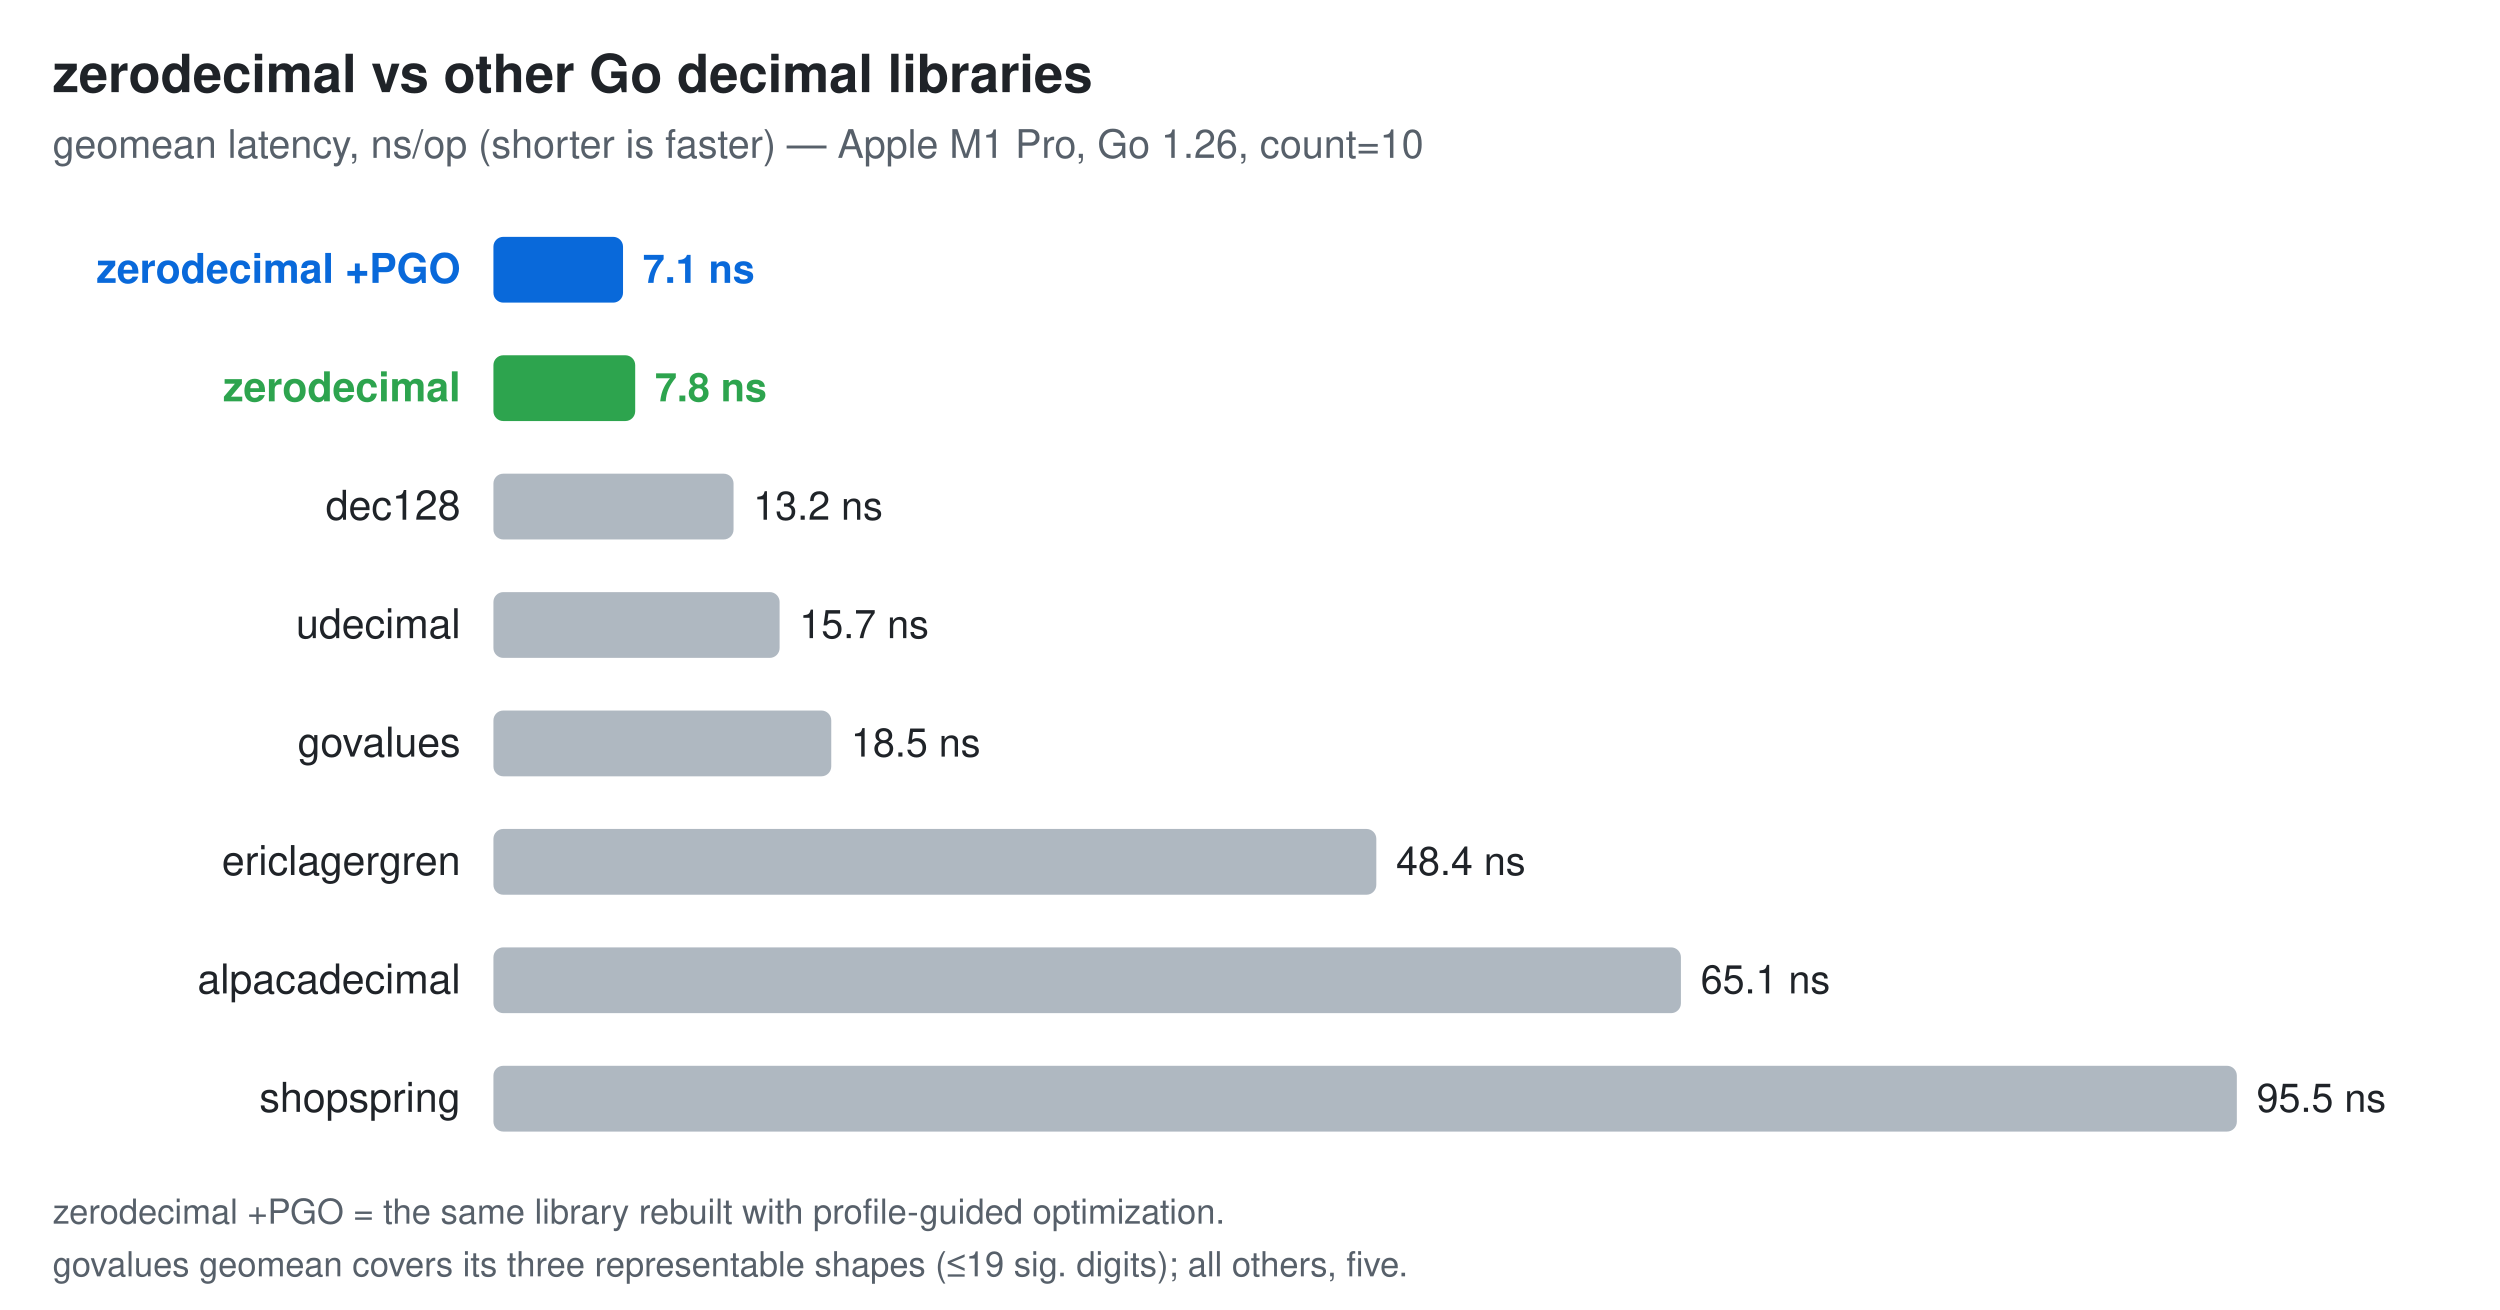
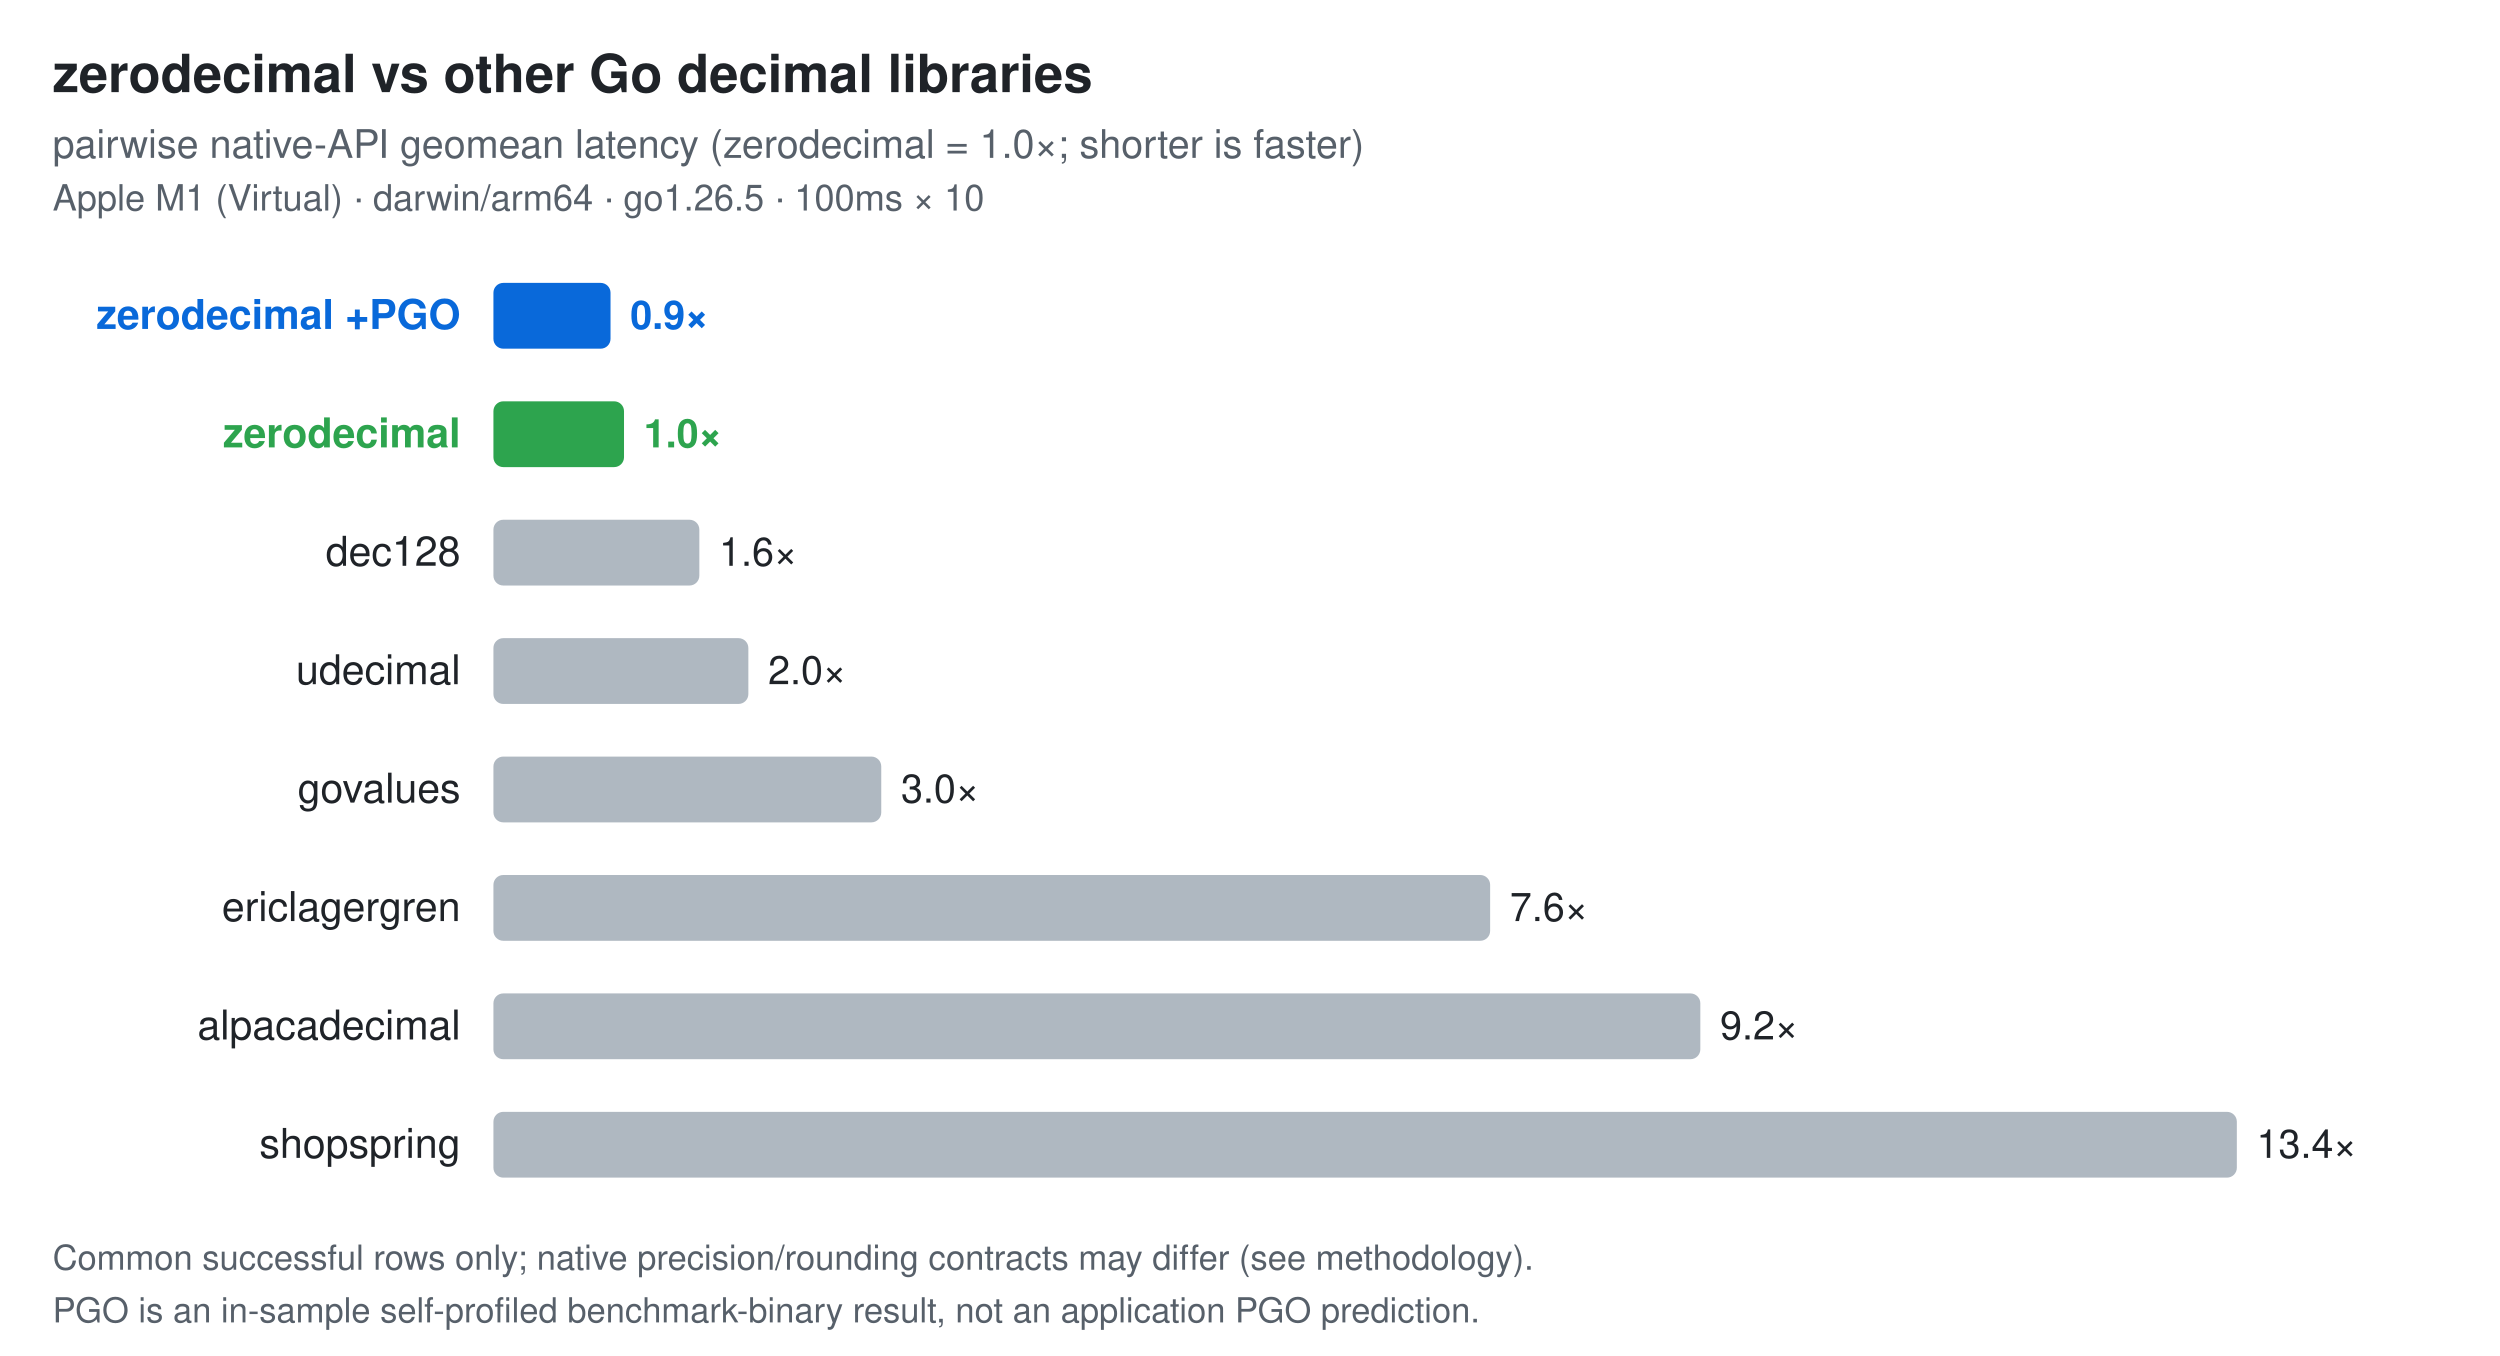
- <svg xmlns="http://www.w3.org/2000/svg" width="760" height="398" viewBox="0 0 760 398" font-family="-apple-system,Segoe UI,Helvetica,Arial,sans-serif">
+ <svg xmlns="http://www.w3.org/2000/svg" width="760" height="412" viewBox="0 0 760 412" font-family="-apple-system,Segoe UI,Helvetica,Arial,sans-serif">
  <text x="16" y="28" font-size="16" font-weight="700" fill="#1f2328">zerodecimal vs other Go decimal libraries</text>
-   <text x="16" y="48" font-size="12" fill="#57606a">geomean latency, ns/op (shorter is faster) — Apple M1 Pro, Go 1.26, count=10</text>
-   <text x="140" y="86" font-size="12.5" font-weight="700" fill="#0969da" text-anchor="end">zerodecimal +PGO</text>
-   <rect x="150" y="72" width="39.4" height="20" rx="3" fill="#0969da" />
-   <text x="195.4" y="86" font-size="12" font-weight="700" fill="#0969da">7.1 ns</text>
-   <text x="140" y="122" font-size="12.5" font-weight="700" fill="#2da44e" text-anchor="end">zerodecimal</text>
-   <rect x="150" y="108" width="43.1" height="20" rx="3" fill="#2da44e" />
-   <text x="199.1" y="122" font-size="12" font-weight="700" fill="#2da44e">7.8 ns</text>
-   <text x="140" y="158" font-size="12.5" font-weight="400" fill="#1f2328" text-anchor="end">dec128</text>
-   <rect x="150" y="144" width="73.0" height="20" rx="3" fill="#afb8c1" />
-   <text x="229.0" y="158" font-size="12" font-weight="400" fill="#1f2328">13.2 ns</text>
-   <text x="140" y="194" font-size="12.5" font-weight="400" fill="#1f2328" text-anchor="end">udecimal</text>
-   <rect x="150" y="180" width="87.0" height="20" rx="3" fill="#afb8c1" />
-   <text x="243.0" y="194" font-size="12" font-weight="400" fill="#1f2328">15.7 ns</text>
-   <text x="140" y="230" font-size="12.5" font-weight="400" fill="#1f2328" text-anchor="end">govalues</text>
-   <rect x="150" y="216" width="102.7" height="20" rx="3" fill="#afb8c1" />
-   <text x="258.7" y="230" font-size="12" font-weight="400" fill="#1f2328">18.5 ns</text>
-   <text x="140" y="266" font-size="12.5" font-weight="400" fill="#1f2328" text-anchor="end">ericlagergren</text>
-   <rect x="150" y="252" width="268.4" height="20" rx="3" fill="#afb8c1" />
-   <text x="424.4" y="266" font-size="12" font-weight="400" fill="#1f2328">48.4 ns</text>
-   <text x="140" y="302" font-size="12.5" font-weight="400" fill="#1f2328" text-anchor="end">alpacadecimal</text>
-   <rect x="150" y="288" width="361.0" height="20" rx="3" fill="#afb8c1" />
-   <text x="517.0" y="302" font-size="12" font-weight="400" fill="#1f2328">65.1 ns</text>
-   <text x="140" y="338" font-size="12.5" font-weight="400" fill="#1f2328" text-anchor="end">shopspring</text>
-   <rect x="150" y="324" width="530.0" height="20" rx="3" fill="#afb8c1" />
-   <text x="686.0" y="338" font-size="12" font-weight="400" fill="#1f2328">95.5 ns</text>
-   <text x="16" y="372" font-size="10.5" fill="#57606a">zerodecimal +PGO = the same library rebuilt with profile-guided optimization.</text>
-   <text x="16" y="388" font-size="10.5" fill="#57606a">govalues geomean covers its three representable shapes (≤19 sig. digits); all others, five.</text>
+   <text x="16" y="48" font-size="12" fill="#57606a">pairwise native-API geomean latency (zerodecimal = 1.0×; shorter is faster)</text>
+   <text x="16" y="64" font-size="11" fill="#57606a">Apple M1 (Virtual) · darwin/arm64 · go1.26.5 · 100ms × 10</text>
+   <text x="140" y="100" font-size="12.5" font-weight="700" fill="#0969da" text-anchor="end">zerodecimal +PGO</text>
+   <rect x="150" y="86" width="35.6" height="20" rx="3" fill="#0969da" />
+   <text x="191.6" y="100" font-size="12" font-weight="700" fill="#0969da">0.9×</text>
+   <text x="140" y="136" font-size="12.5" font-weight="700" fill="#2da44e" text-anchor="end">zerodecimal</text>
+   <rect x="150" y="122" width="39.7" height="20" rx="3" fill="#2da44e" />
+   <text x="195.7" y="136" font-size="12" font-weight="700" fill="#2da44e">1.0×</text>
+   <text x="140" y="172" font-size="12.5" font-weight="400" fill="#1f2328" text-anchor="end">dec128</text>
+   <rect x="150" y="158" width="62.6" height="20" rx="3" fill="#afb8c1" />
+   <text x="218.6" y="172" font-size="12" font-weight="400" fill="#1f2328">1.6×</text>
+   <text x="140" y="208" font-size="12.5" font-weight="400" fill="#1f2328" text-anchor="end">udecimal</text>
+   <rect x="150" y="194" width="77.5" height="20" rx="3" fill="#afb8c1" />
+   <text x="233.5" y="208" font-size="12" font-weight="400" fill="#1f2328">2.0×</text>
+   <text x="140" y="244" font-size="12.5" font-weight="400" fill="#1f2328" text-anchor="end">govalues</text>
+   <rect x="150" y="230" width="117.9" height="20" rx="3" fill="#afb8c1" />
+   <text x="273.9" y="244" font-size="12" font-weight="400" fill="#1f2328">3.0×</text>
+   <text x="140" y="280" font-size="12.5" font-weight="400" fill="#1f2328" text-anchor="end">ericlagergren</text>
+   <rect x="150" y="266" width="303.0" height="20" rx="3" fill="#afb8c1" />
+   <text x="459.0" y="280" font-size="12" font-weight="400" fill="#1f2328">7.6×</text>
+   <text x="140" y="316" font-size="12.5" font-weight="400" fill="#1f2328" text-anchor="end">alpacadecimal</text>
+   <rect x="150" y="302" width="366.9" height="20" rx="3" fill="#afb8c1" />
+   <text x="522.9" y="316" font-size="12" font-weight="400" fill="#1f2328">9.2×</text>
+   <text x="140" y="352" font-size="12.5" font-weight="400" fill="#1f2328" text-anchor="end">shopspring</text>
+   <rect x="150" y="338" width="530.0" height="20" rx="3" fill="#afb8c1" />
+   <text x="686.0" y="352" font-size="12" font-weight="400" fill="#1f2328">13.4×</text>
+   <text x="16" y="386" font-size="10.5" fill="#57606a">Common successful rows only; native precision/rounding contracts may differ (see methodology).</text>
+   <text x="16" y="402" font-size="10.5" fill="#57606a">PGO is an in-sample self-profiled benchmark-binary result, not an application PGO prediction.</text>
</svg>
